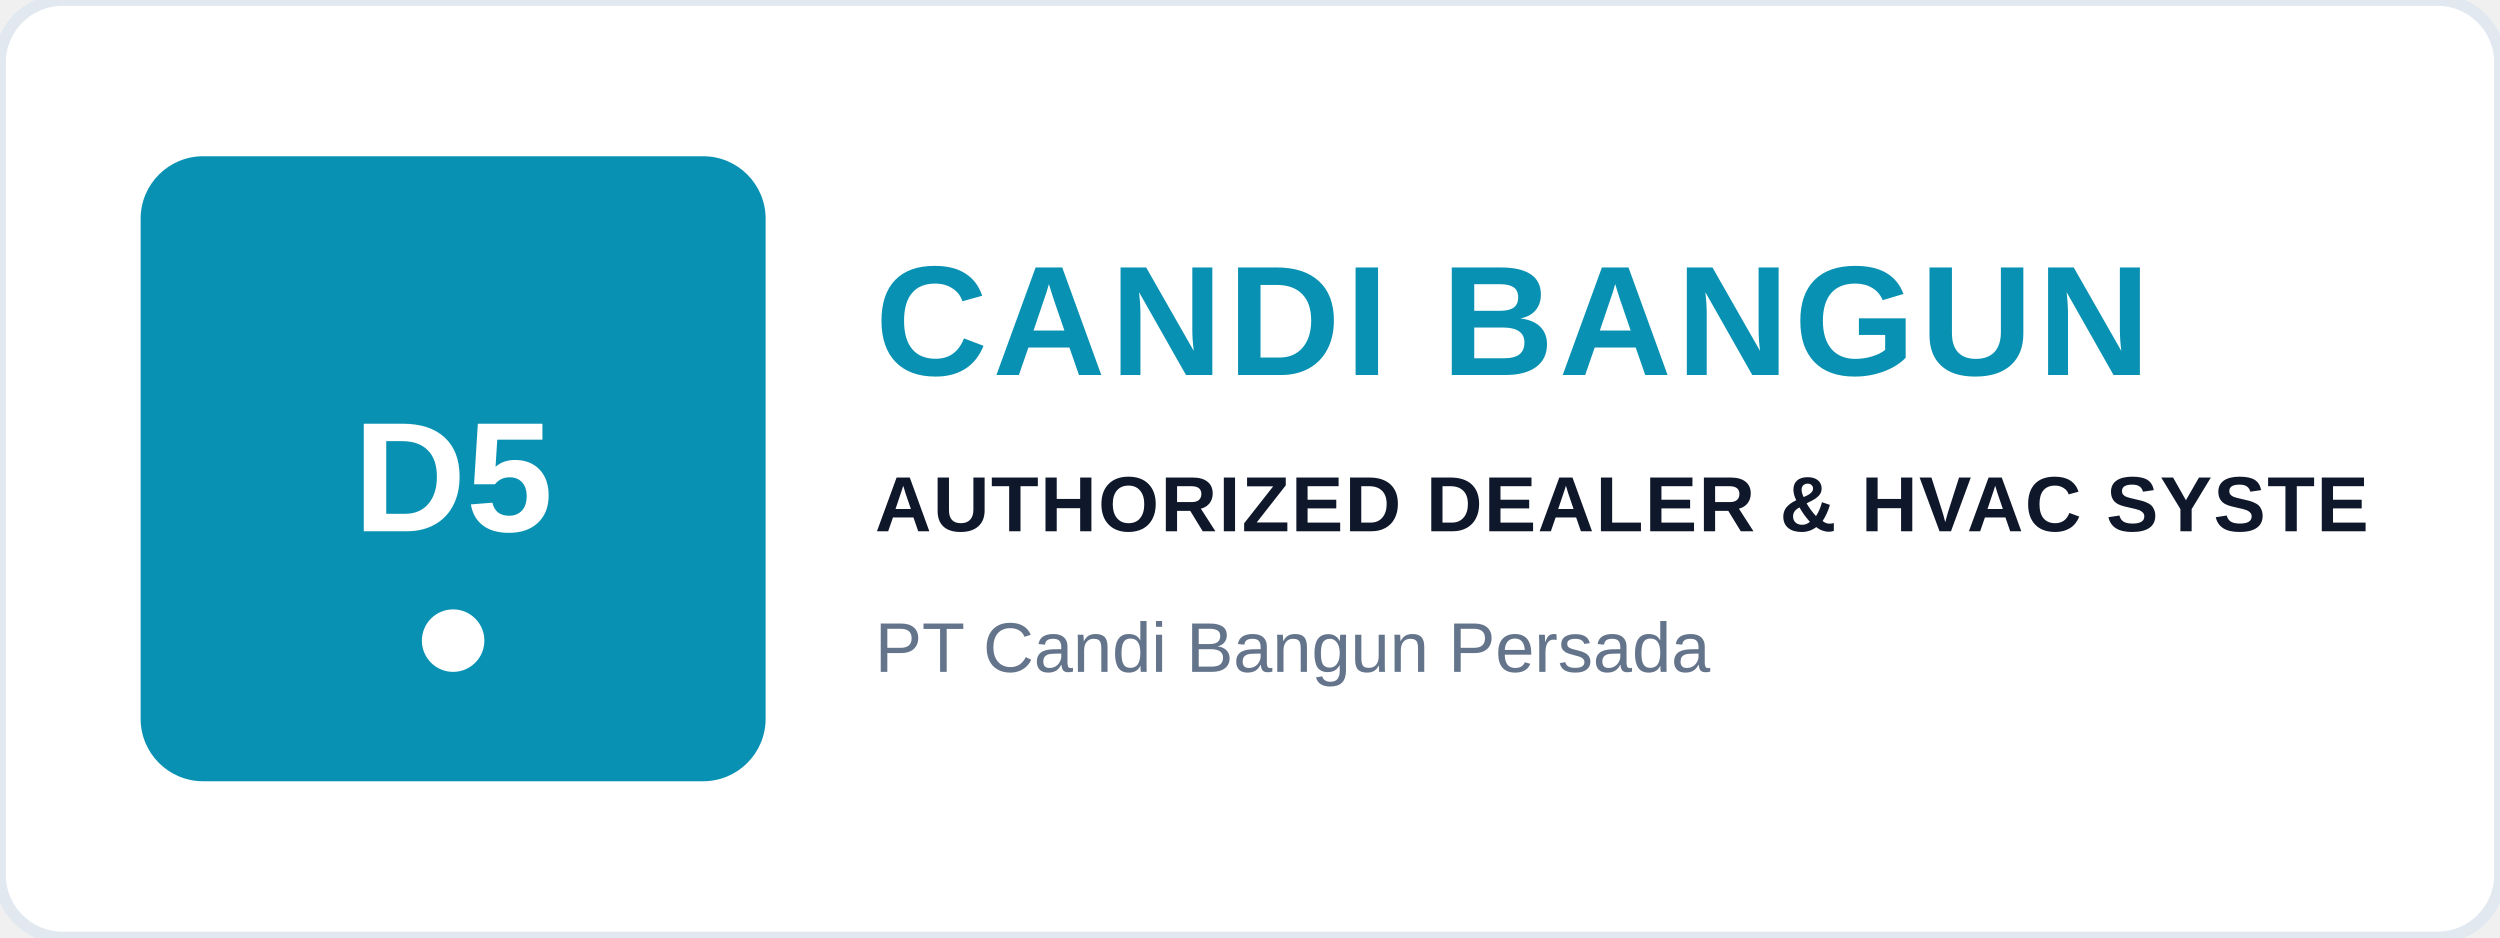
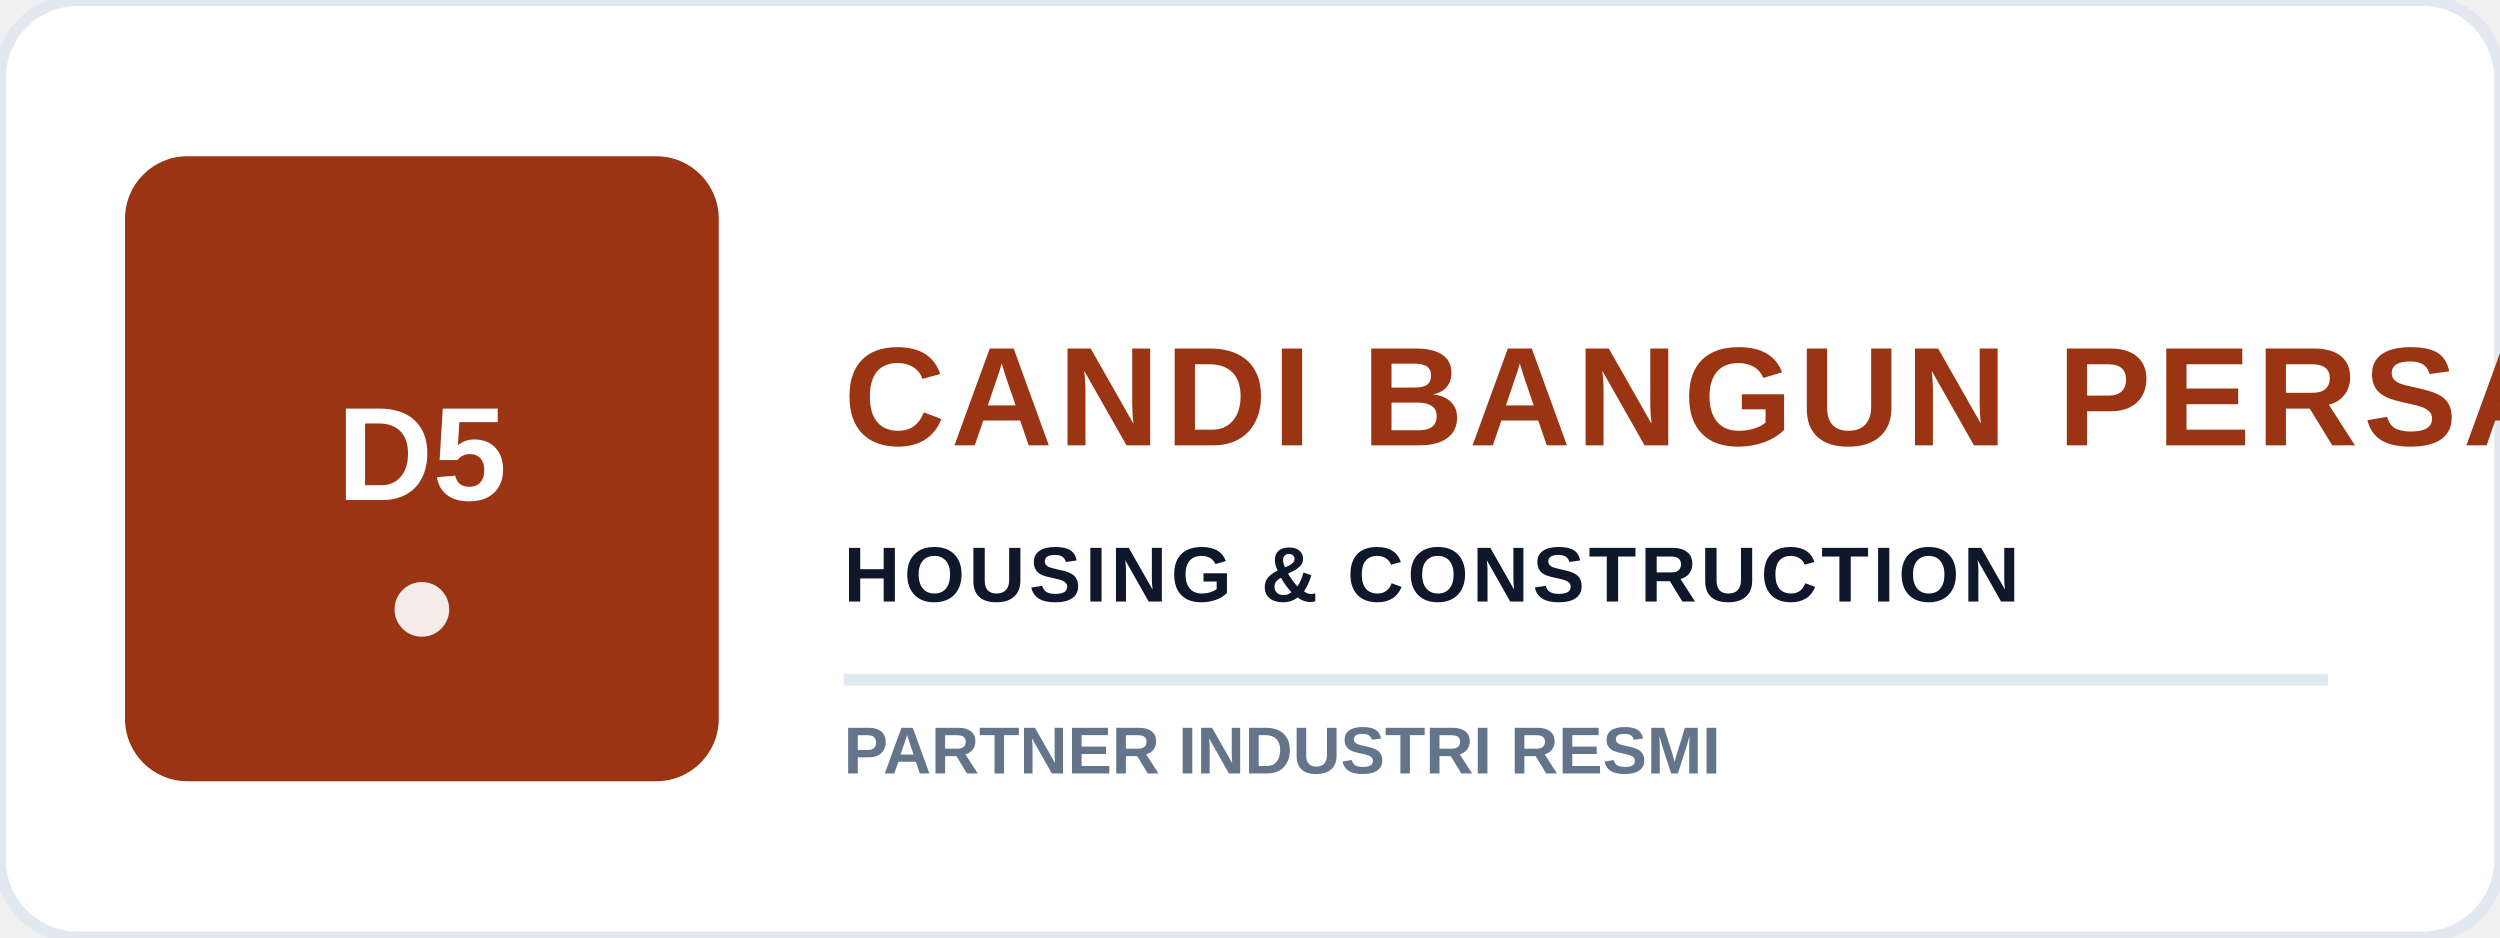
<svg xmlns="http://www.w3.org/2000/svg" viewBox="0 0 320 120" width="320" height="120">
-   <rect width="320" height="120" rx="8" fill="#FFFFFF" stroke="#E2E8F0" stroke-width="1.5" />
-   <g transform="translate(18, 20)">
-     <rect x="0" y="0" width="80" height="80" rx="8" fill="#0891B2" />
-     <text x="40" y="48" font-family="'Plus Jakarta Sans', Arial, sans-serif" font-size="20" font-weight="900" fill="#FFFFFF" text-anchor="middle">D5</text>
-     <circle cx="40" cy="62" r="4" fill="#FFFFFF" />
+   <rect width="320" height="120" rx="10" fill="#FFFFFF" stroke="#E2E8F0" stroke-width="1.5" />
+   <g transform="translate(16, 20)">
+     <rect x="0" y="0" width="76" height="80" rx="8" fill="#9A3412" />
+     <text x="38" y="44" font-family="'Plus Jakarta Sans', Arial, sans-serif" font-size="17" font-weight="900" fill="#FFFFFF" text-anchor="middle">D5</text>
+     <circle cx="38" cy="58" r="3.5" fill="#FFFFFF" opacity="0.9" />
  </g>
-   <text x="112" y="48" font-family="'Plus Jakarta Sans', Arial, sans-serif" font-size="20" font-weight="900" fill="#0891B2" letter-spacing="0.03em">CANDI BANGUN</text>
-   <text x="112" y="68" font-family="'Plus Jakarta Sans', Arial, sans-serif" font-size="10" font-weight="700" fill="#0F172A" letter-spacing="0.02em">AUTHORIZED DEALER &amp; HVAC SYSTE</text>
-   <text x="112" y="86" font-family="'Plus Jakarta Sans', Arial, sans-serif" font-size="9" font-weight="500" fill="#64748B">PT Candi Bangun Persada</text>
+   <g transform="translate(108, 25)">
+     <text x="0" y="32" font-family="'Plus Jakarta Sans', Arial, sans-serif" font-size="18" font-weight="900" fill="#9A3412" letter-spacing="0.04em">CANDI BANGUN PERSADA</text>
+     <text x="0" y="52" font-family="'Plus Jakarta Sans', Arial, sans-serif" font-size="10" font-weight="700" fill="#0F172A" letter-spacing="0.05em">HOUSING &amp; CONSTRUCTION</text>
+     <line x1="0" y1="62" x2="190" y2="62" stroke="#E2E8F0" stroke-width="1.5" />
+     <text x="0" y="74" font-family="'Plus Jakarta Sans', Arial, sans-serif" font-size="8.5" font-weight="600" fill="#64748B">PARTNER INDUSTRI RESMI</text>
+   </g>
</svg>
